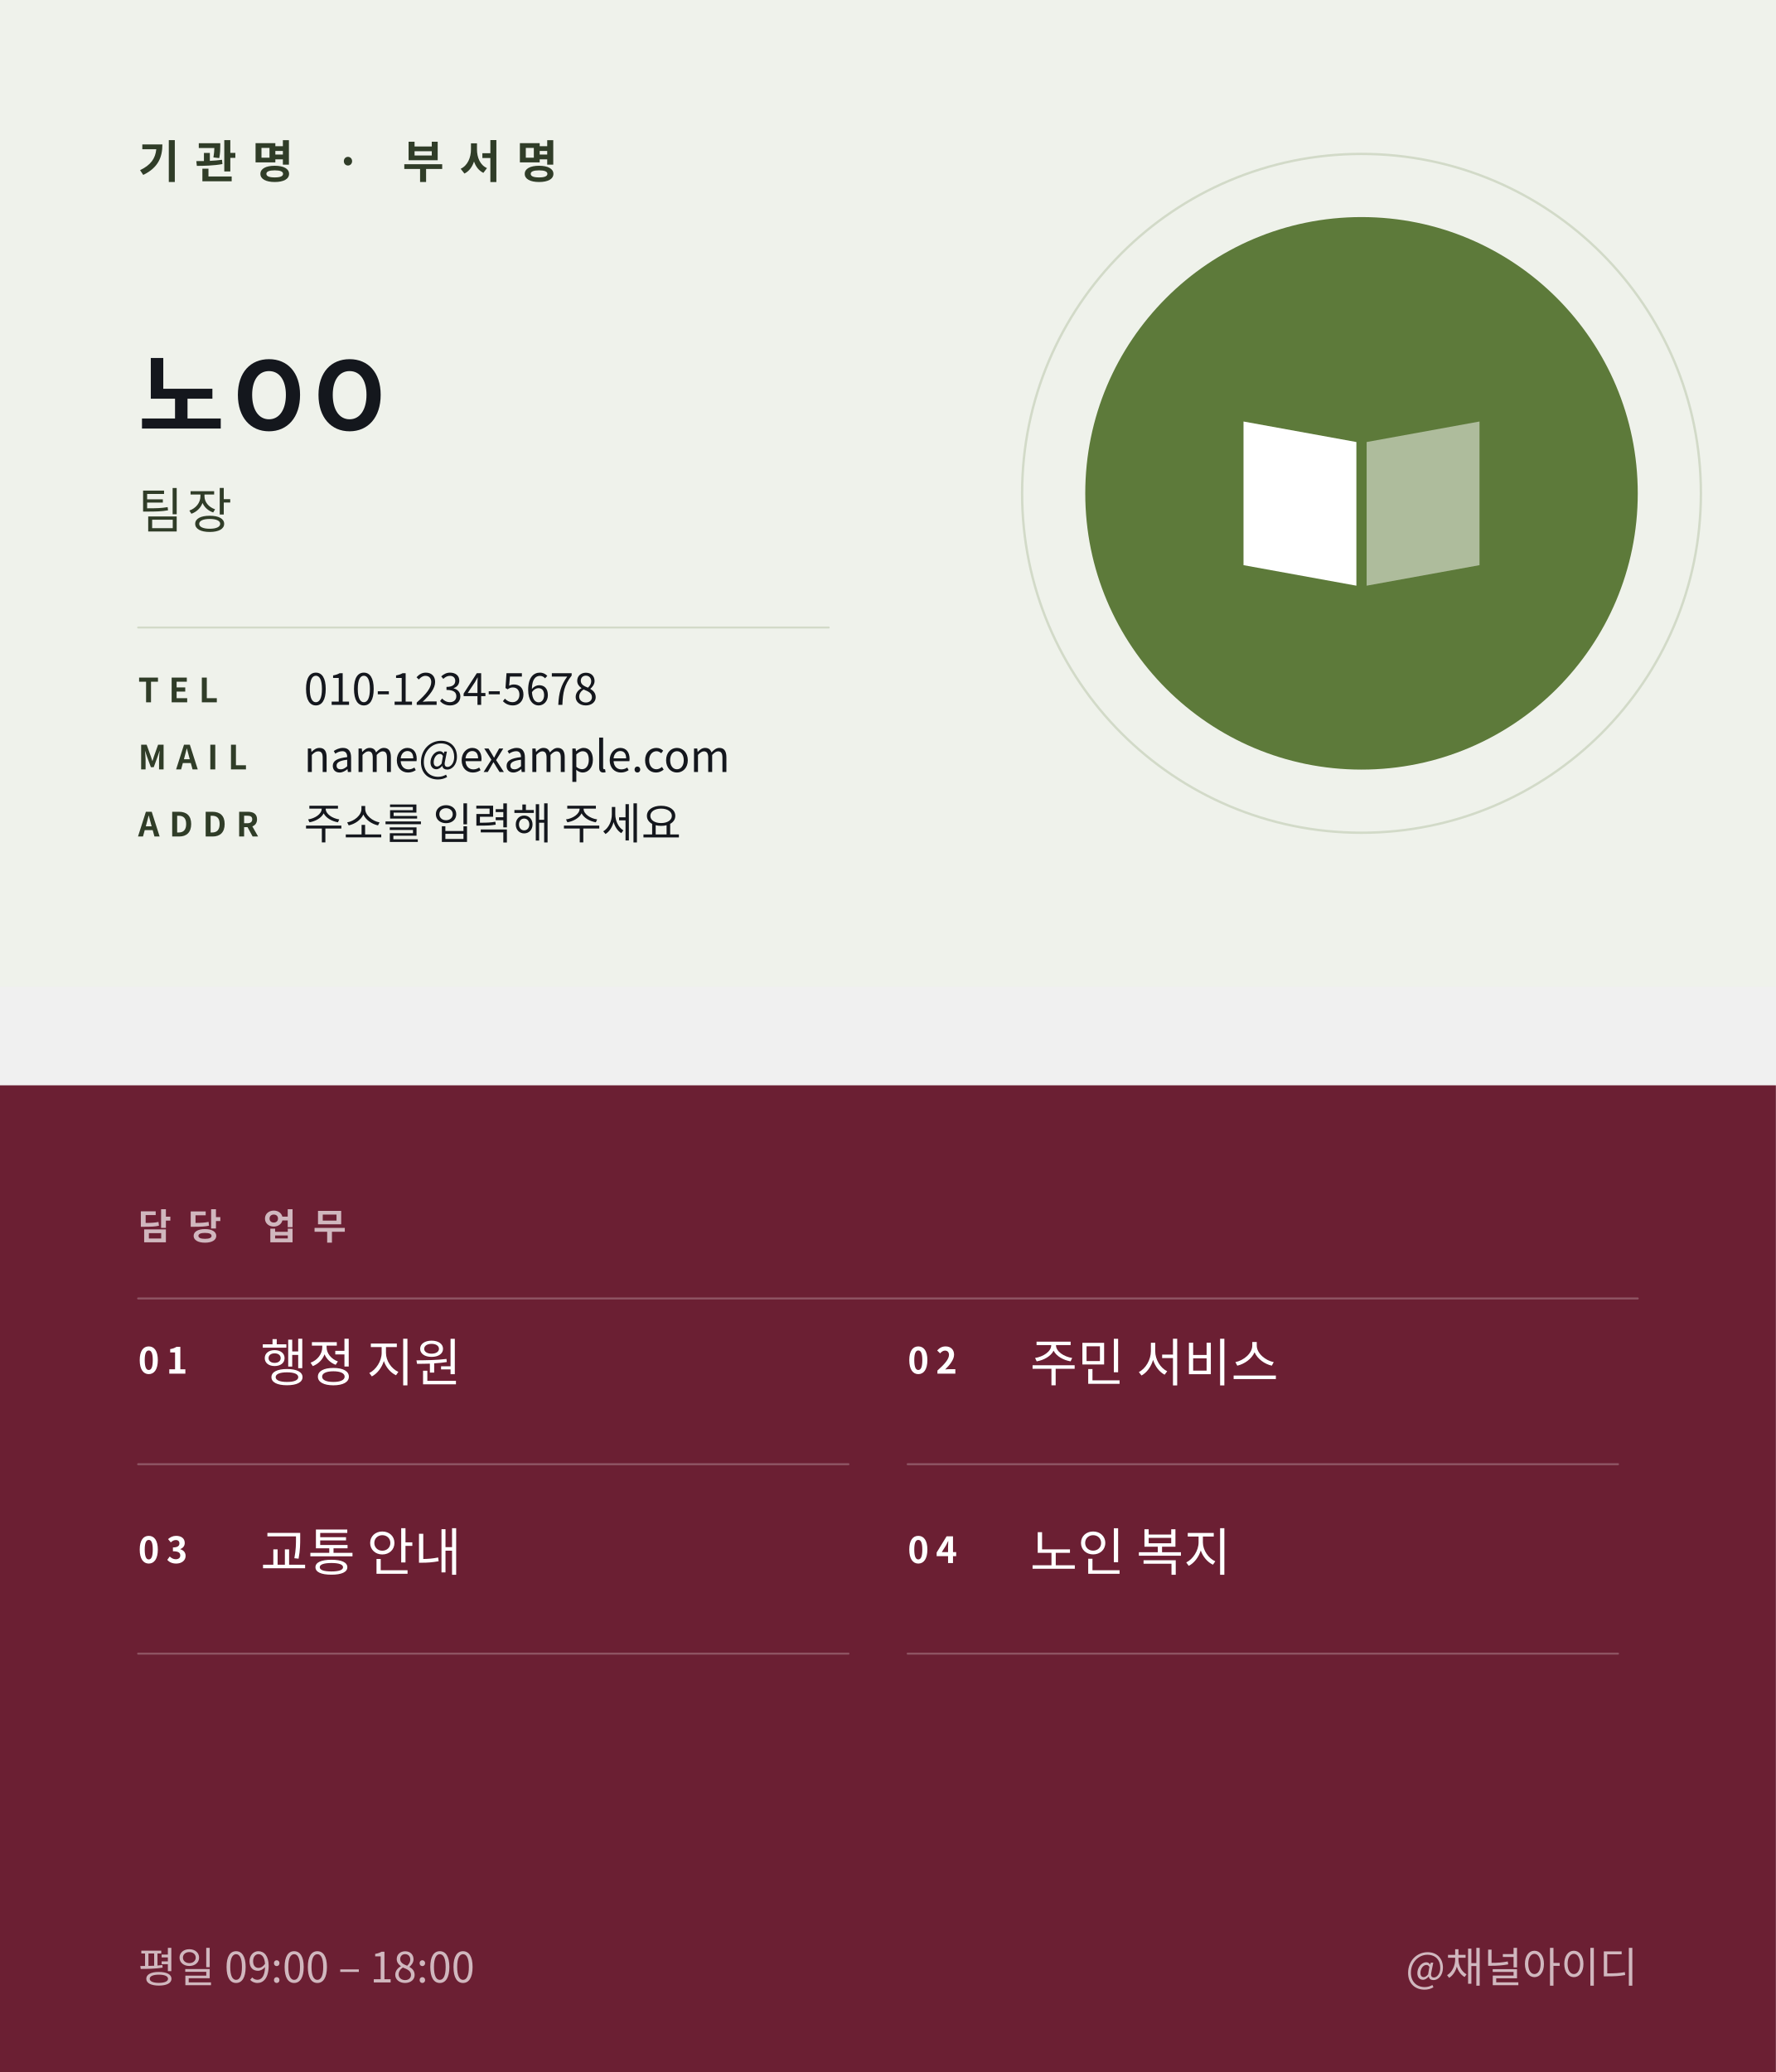
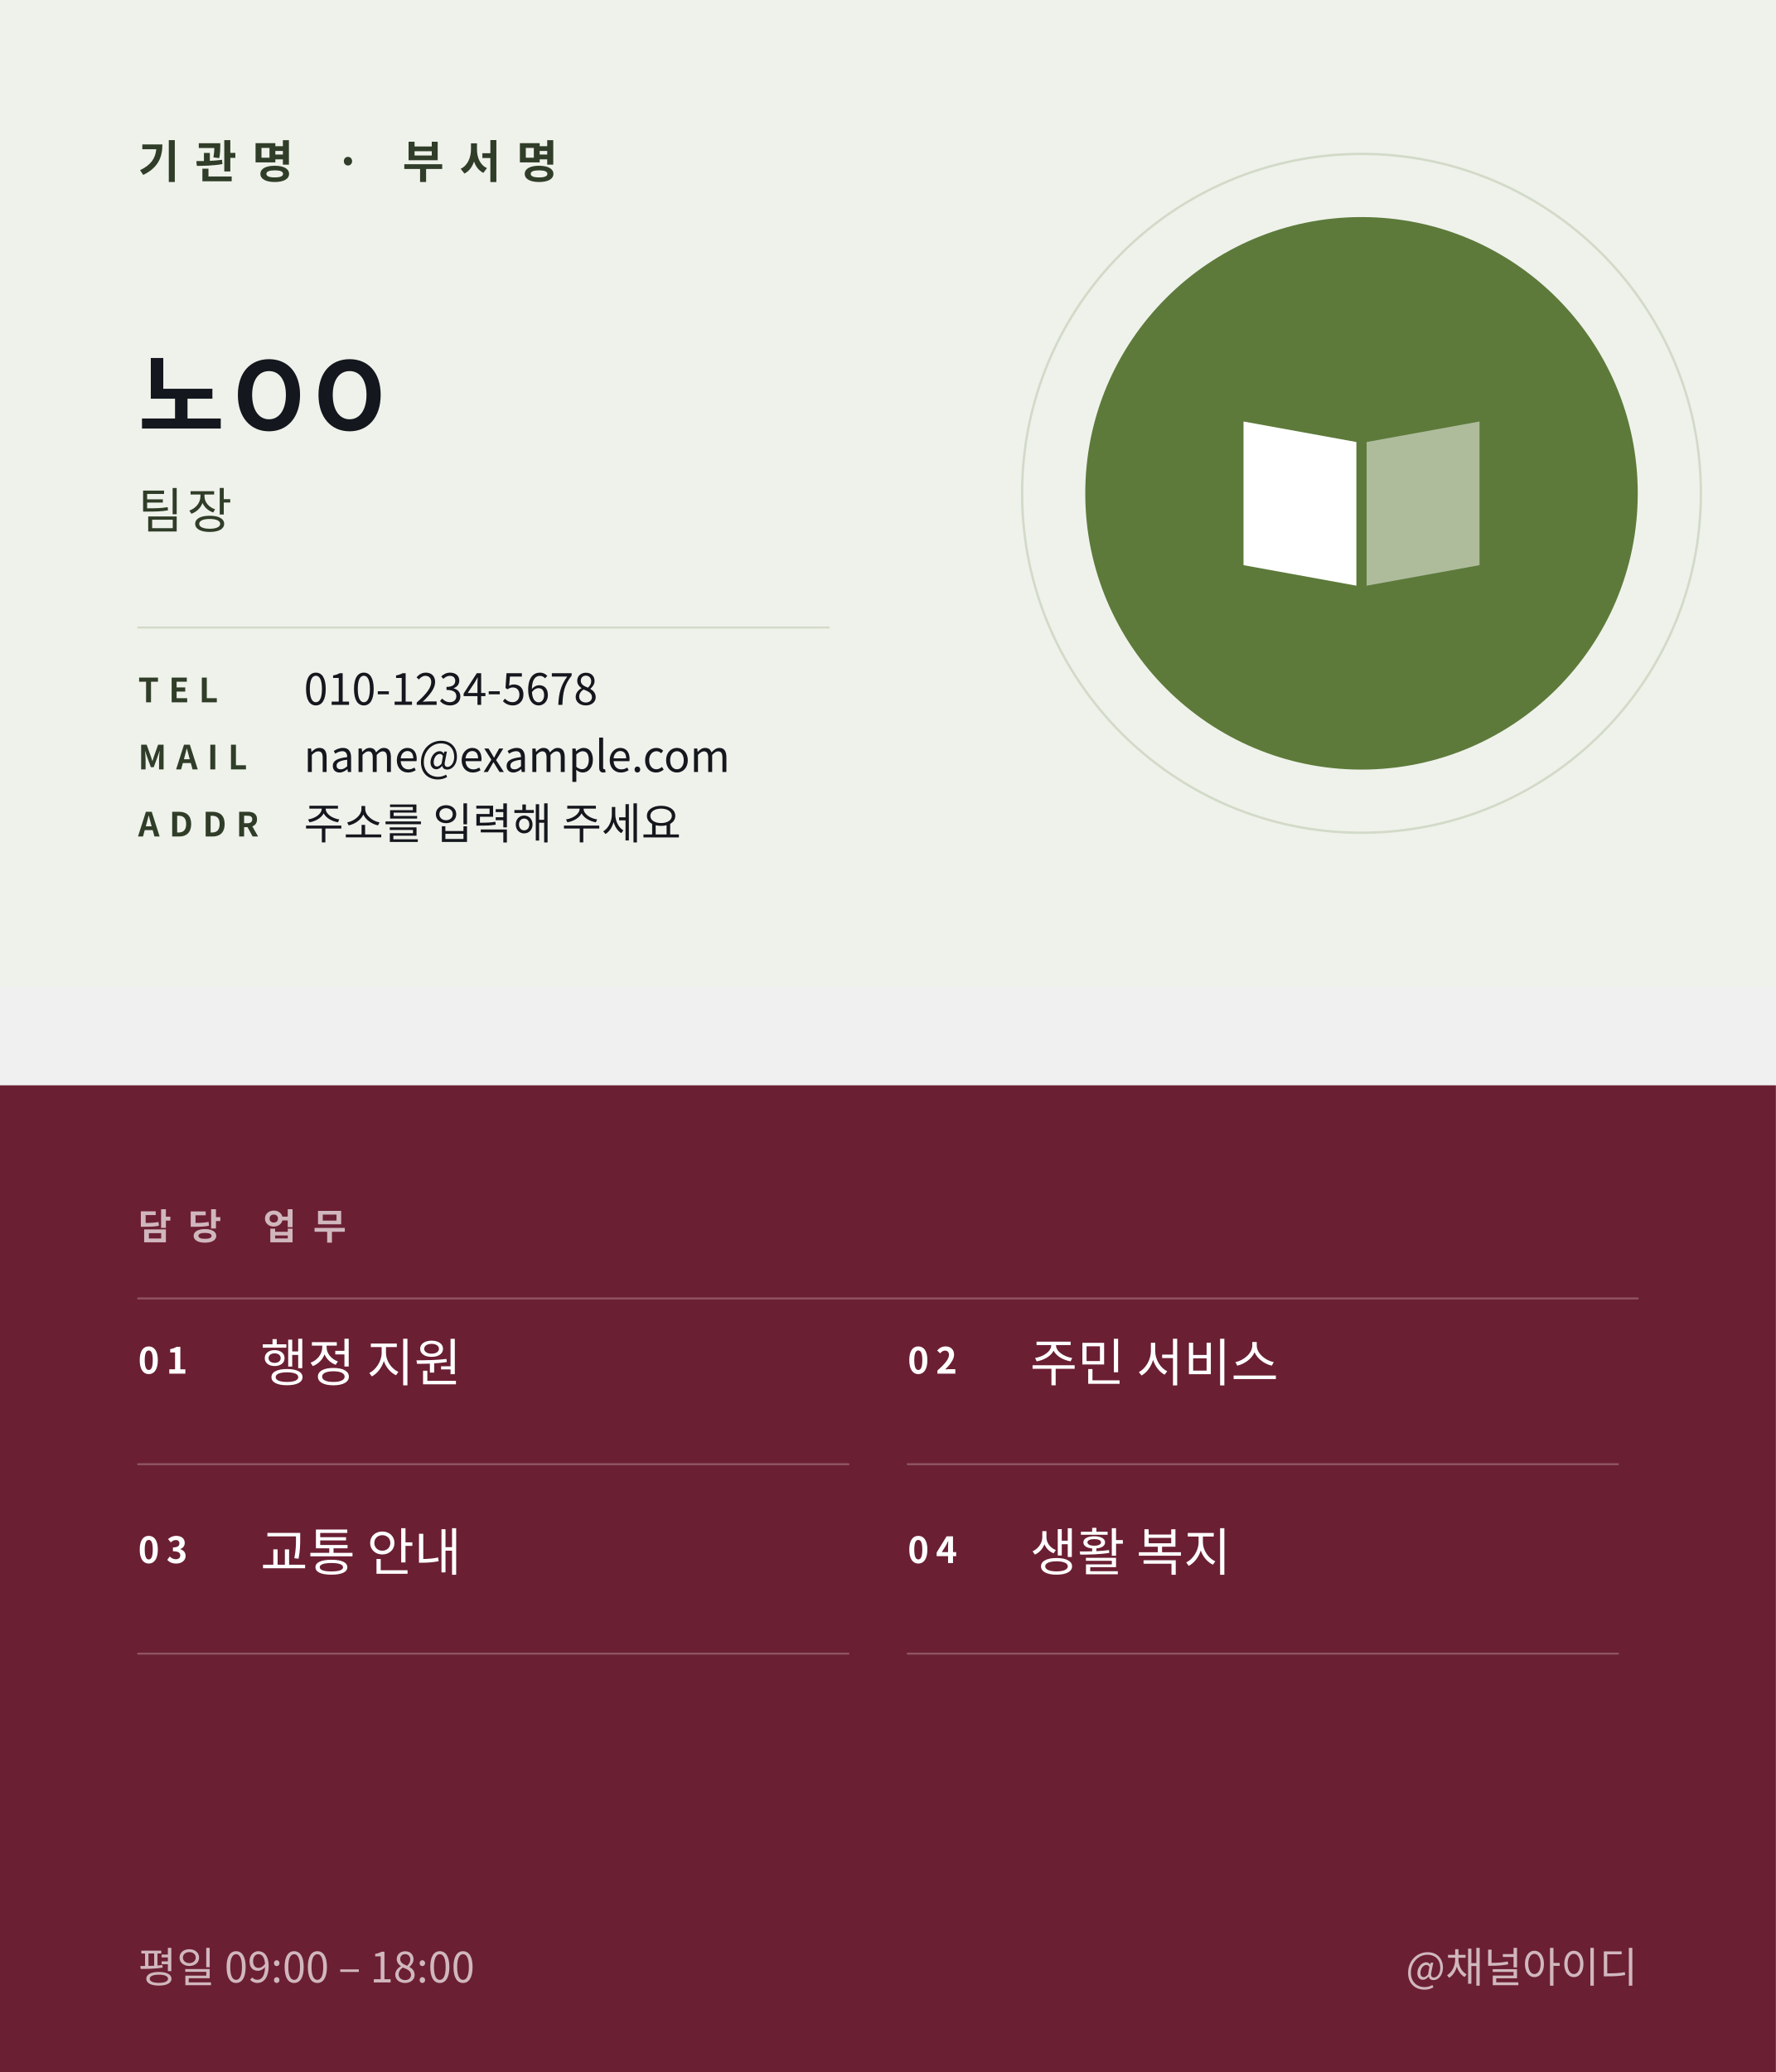
<svg xmlns="http://www.w3.org/2000/svg" width="90mm" height="105mm" viewBox="0 0 900 1050">
  <g id="front">
    <rect width="900" height="500" fill="#EFF2EB" />
    <ellipse cx="690" cy="250" rx="140" ry="140" fill="#5D7A3A" />
    <ellipse cx="690" cy="250" rx="172" ry="172" fill="none" stroke="#D2DAC8" stroke-width="1.2" stroke-linejoin="round" />
    <polygon points="630.2,213.6 687.4,224 687.4,296.8 630.2,286.4" fill="#FFFFFF" />
    <polygon points="749.8,213.6 692.6,224 692.6,296.8 749.8,286.4" fill="#AEBC9C" />
    <text font-family="Pretendard,'Noto Sans KR','Noto Sans CJK KR','Malgun Gothic','Apple SD Gothic Neo',sans-serif" font-size="22.9" font-weight="700" fill="#303D28" text-anchor="start" letter-spacing="7.8">
      <tspan x="70" y="90.2">기관명 · 부서명</tspan>
    </text>
    <text font-family="Pretendard,'Noto Sans KR','Noto Sans CJK KR','Malgun Gothic','Apple SD Gothic Neo',sans-serif" font-size="47.6" font-weight="700" fill="#14171D" text-anchor="start" letter-spacing="4.2">
      <tspan x="70" y="217.9">노OO</tspan>
    </text>
    <text font-family="Pretendard,'Noto Sans KR','Noto Sans CJK KR','Malgun Gothic','Apple SD Gothic Neo',sans-serif" font-size="24.7" font-weight="400" fill="#303D28" text-anchor="start" letter-spacing="2.1">
      <tspan x="70" y="267.7">팀장</tspan>
    </text>
    <line x1="70" y1="318" x2="420" y2="318" stroke="#D2DAC8" stroke-width="1" stroke-linecap="round" />
    <text font-family="Pretendard,'Noto Sans KR','Noto Sans CJK KR','Malgun Gothic','Apple SD Gothic Neo',sans-serif" font-size="16.9" font-weight="700" fill="#303D28" text-anchor="start" letter-spacing="4.9">
      <tspan x="70" y="355.9">TEL</tspan>
    </text>
    <text font-family="Pretendard,'Noto Sans KR','Noto Sans CJK KR','Malgun Gothic','Apple SD Gothic Neo',sans-serif" font-size="21.9" font-weight="400" fill="#14171D" text-anchor="start">
      <tspan x="154" y="357.2">010-1234-5678</tspan>
    </text>
    <text font-family="Pretendard,'Noto Sans KR','Noto Sans CJK KR','Malgun Gothic','Apple SD Gothic Neo',sans-serif" font-size="16.9" font-weight="700" fill="#303D28" text-anchor="start" letter-spacing="4.9">
      <tspan x="70" y="389.9">MAIL</tspan>
    </text>
    <text font-family="Pretendard,'Noto Sans KR','Noto Sans CJK KR','Malgun Gothic','Apple SD Gothic Neo',sans-serif" font-size="21.9" font-weight="400" fill="#14171D" text-anchor="start">
      <tspan x="154" y="391.2">name@example.com</tspan>
    </text>
    <text font-family="Pretendard,'Noto Sans KR','Noto Sans CJK KR','Malgun Gothic','Apple SD Gothic Neo',sans-serif" font-size="16.9" font-weight="700" fill="#303D28" text-anchor="start" letter-spacing="4.9">
      <tspan x="70" y="423.9">ADDR</tspan>
    </text>
    <text font-family="Pretendard,'Noto Sans KR','Noto Sans CJK KR','Malgun Gothic','Apple SD Gothic Neo',sans-serif" font-size="21.9" font-weight="400" fill="#14171D" text-anchor="start">
      <tspan x="154" y="425.2">주소를 입력해 주세요</tspan>
    </text>
  </g>
  <g id="back" transform="translate(0 550)">
    <rect width="900" height="500" fill="#6B1F33" />
    <text font-family="Pretendard,'Noto Sans KR','Noto Sans CJK KR','Malgun Gothic','Apple SD Gothic Neo',sans-serif" font-size="18.3" font-weight="700" fill="#D0B7BE" text-anchor="start" letter-spacing="8.5">
      <tspan x="70" y="78.1">담당 업무</tspan>
    </text>
    <line x1="70" y1="108" x2="830" y2="108" stroke="#8F5564" stroke-width="1" stroke-linecap="round" />
    <text font-family="Pretendard,'Noto Sans KR','Noto Sans CJK KR','Malgun Gothic','Apple SD Gothic Neo',sans-serif" font-size="18.3" font-weight="700" fill="#FFFFFF" text-anchor="start" letter-spacing="3.5">
      <tspan x="70" y="146.1">01</tspan>
    </text>
    <text font-family="Pretendard,'Noto Sans KR','Noto Sans CJK KR','Malgun Gothic','Apple SD Gothic Neo',sans-serif" font-size="26.1" font-weight="400" fill="#FFFFFF" text-anchor="start">
      <tspan x="132" y="150">행정 지원</tspan>
    </text>
    <line x1="70" y1="192" x2="430" y2="192" stroke="#8F5564" stroke-width="1" stroke-linecap="round" />
    <text font-family="Pretendard,'Noto Sans KR','Noto Sans CJK KR','Malgun Gothic','Apple SD Gothic Neo',sans-serif" font-size="18.3" font-weight="700" fill="#FFFFFF" text-anchor="start" letter-spacing="3.5">
      <tspan x="460" y="146.1">02</tspan>
    </text>
    <text font-family="Pretendard,'Noto Sans KR','Noto Sans CJK KR','Malgun Gothic','Apple SD Gothic Neo',sans-serif" font-size="26.1" font-weight="400" fill="#FFFFFF" text-anchor="start">
      <tspan x="522" y="150">주민 서비스</tspan>
    </text>
    <line x1="460" y1="192" x2="820" y2="192" stroke="#8F5564" stroke-width="1" stroke-linecap="round" />
    <text font-family="Pretendard,'Noto Sans KR','Noto Sans CJK KR','Malgun Gothic','Apple SD Gothic Neo',sans-serif" font-size="18.3" font-weight="700" fill="#FFFFFF" text-anchor="start" letter-spacing="3.5">
      <tspan x="70" y="242.1">03</tspan>
    </text>
    <text font-family="Pretendard,'Noto Sans KR','Noto Sans CJK KR','Malgun Gothic','Apple SD Gothic Neo',sans-serif" font-size="26.1" font-weight="400" fill="#FFFFFF" text-anchor="start">
      <tspan x="132" y="246">교통 안내</tspan>
    </text>
    <line x1="70" y1="288" x2="430" y2="288" stroke="#8F5564" stroke-width="1" stroke-linecap="round" />
    <text font-family="Pretendard,'Noto Sans KR','Noto Sans CJK KR','Malgun Gothic','Apple SD Gothic Neo',sans-serif" font-size="18.3" font-weight="700" fill="#FFFFFF" text-anchor="start" letter-spacing="3.5">
      <tspan x="460" y="242.1">04</tspan>
    </text>
    <text font-family="Pretendard,'Noto Sans KR','Noto Sans CJK KR','Malgun Gothic','Apple SD Gothic Neo',sans-serif" font-size="26.1" font-weight="400" fill="#FFFFFF" text-anchor="start">
-       <tspan x="522" y="246">노인 복지</tspan>
+       <tspan x="522" y="246">생활 복지</tspan>
    </text>
    <line x1="460" y1="288" x2="820" y2="288" stroke="#8F5564" stroke-width="1" stroke-linecap="round" />
    <text font-family="Pretendard,'Noto Sans KR','Noto Sans CJK KR','Malgun Gothic','Apple SD Gothic Neo',sans-serif" font-size="21.2" font-weight="400" fill="#D0B7BE" text-anchor="start">
      <tspan x="70" y="454.6">평일 09:00 – 18:00</tspan>
    </text>
    <text font-family="Pretendard,'Noto Sans KR','Noto Sans CJK KR','Malgun Gothic','Apple SD Gothic Neo',sans-serif" font-size="21.2" font-weight="400" fill="#D0B7BE" text-anchor="end">
      <tspan x="830" y="454.6">@채널아이디</tspan>
    </text>
  </g>
</svg>
